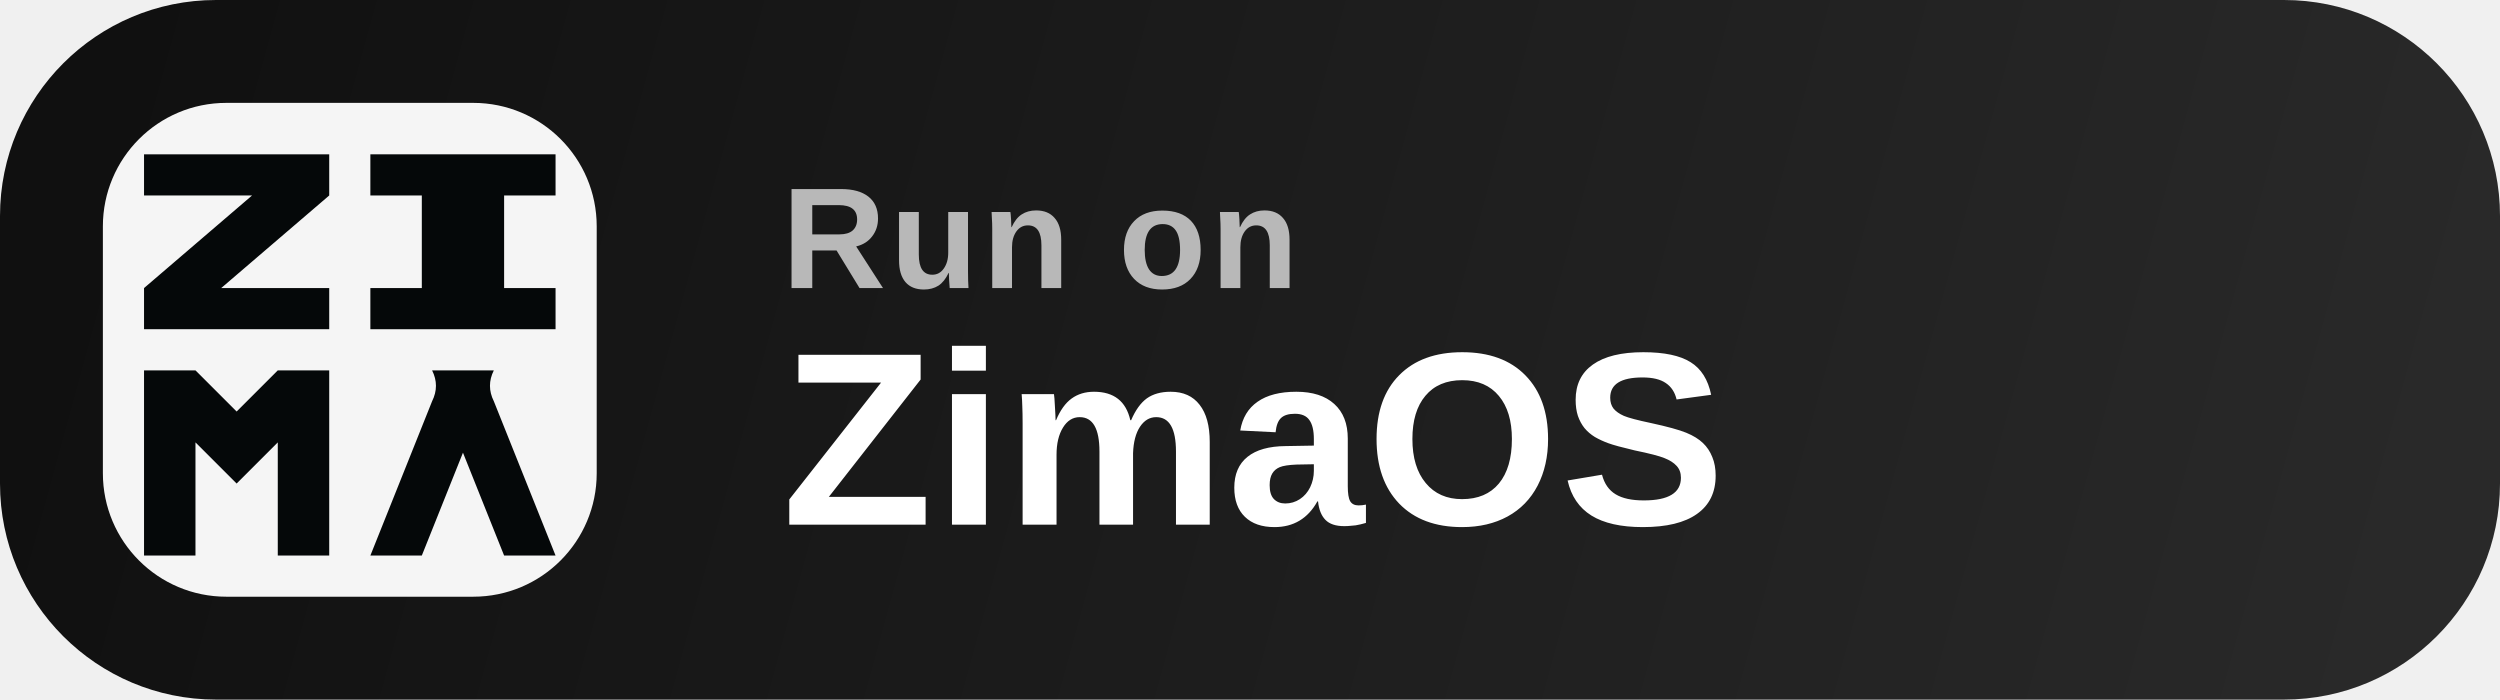
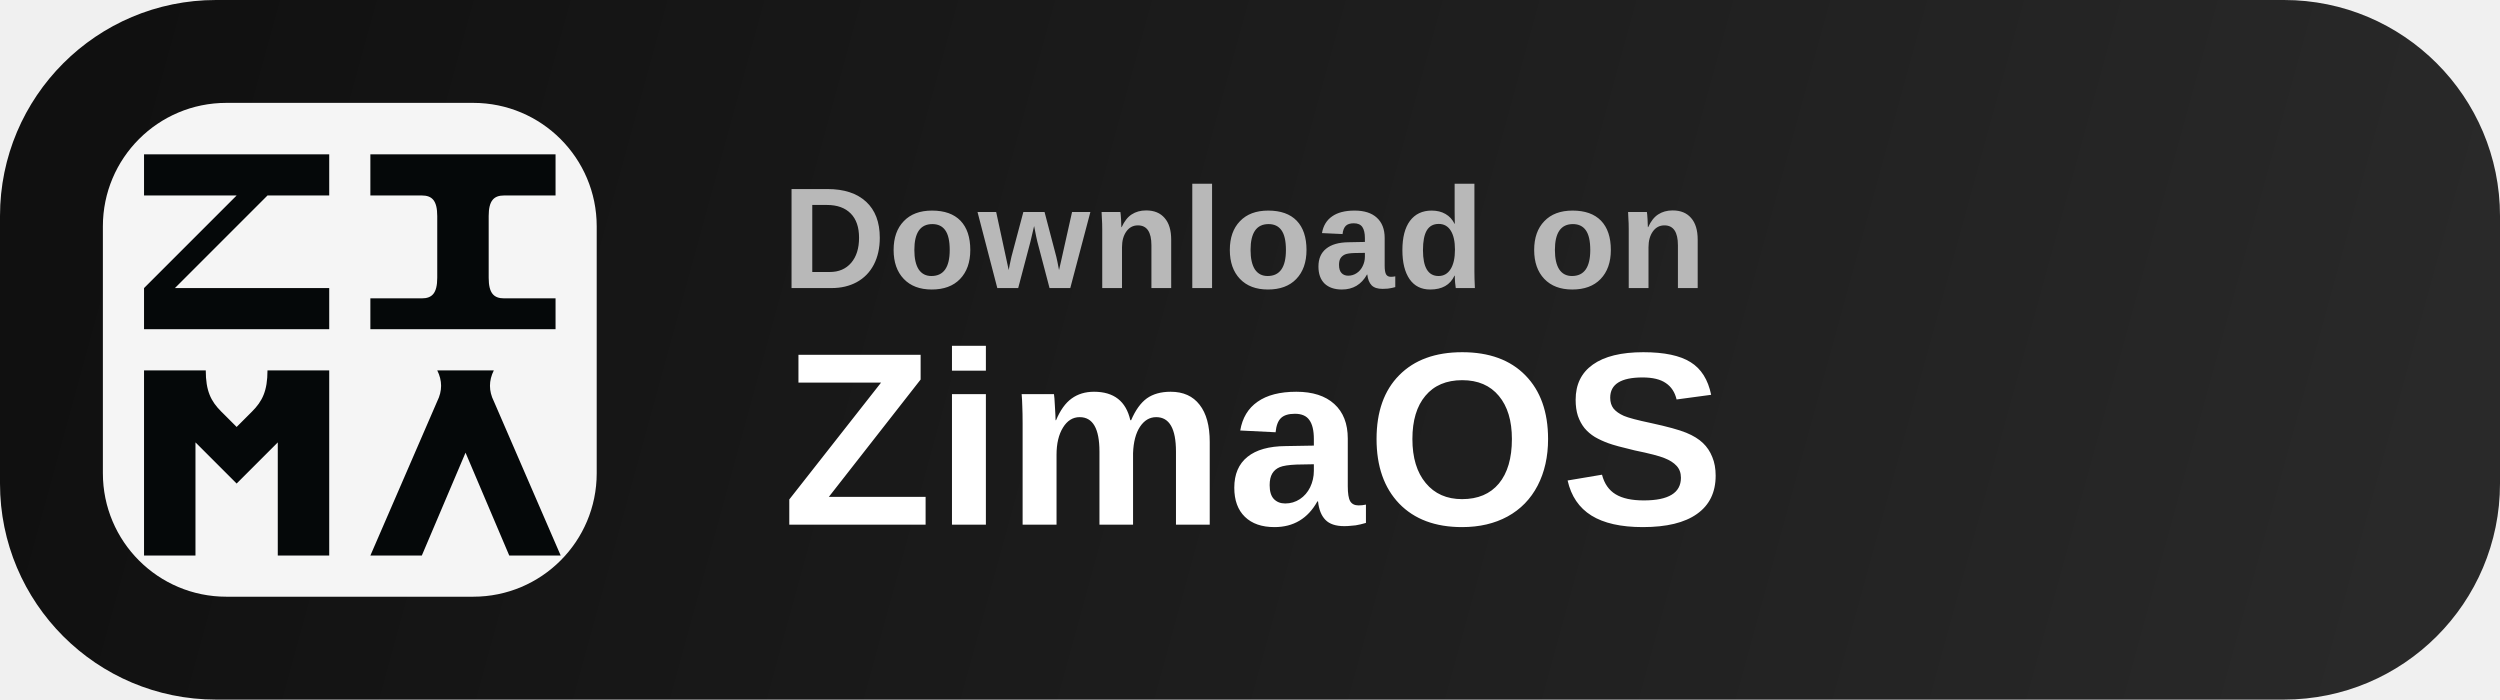
<svg xmlns="http://www.w3.org/2000/svg" width="243" height="68" viewBox="0 0 243 68" fill="none">
  <defs>
    <linearGradient id="background" x1="12" y1="4" x2="231" y2="64" gradientUnits="userSpaceOnUse">
      <stop stop-color="#101010" />
      <stop offset="1" stop-color="#292929" />
    </linearGradient>
  </defs>
  <rect width="243" height="68" rx="21" fill="url(#background)" />
  <rect x="10" y="10" width="48" height="48" rx="12" fill="#F5F5F5" />
-   <path d="M14 15H32V19L21.5 28H32V32H14V28L24.5 19H14V15Z" fill="#050809" />
-   <path d="M36 15H54V19H49V28H54V32H36V28H41V19H36V15Z" fill="#050809" />
-   <path d="M14 36H19L23 40L27 36H32V54H27V43L23 47L19 43V54H14V36Z" fill="#050809" />
-   <path d="M36 54L42 39C42.5 38 42.5 37 42 36H48C47.5 37 47.5 38 48 39L54 54H49L45 44L41 54H36Z" fill="#050809" />
-   <text x="76" y="28" fill="#B8B8B8" font-family="Arial, Helvetica, sans-serif" font-size="14" font-weight="600" letter-spacing="0.4">Run on</text>
+   <path d="M14 15H32V19H26L17 28H32V32H14V28L23 19H14V15Z" fill="#050809" />
+   <path d="M36 15H54V19H49C48 19 47.5 19.5 47.5 21V27C47.5 28.5 48 29 49 29H54V32H36V29H41C42 29 42.5 28.5 42.5 27V21C42.5 19.5 42 19 41 19H36V15Z" fill="#050809" />
+   <path d="M14 36H20C20 38 20.5 39 21.5 40L23 41.5L24.5 40C25.5 39 26 38 26 36H32V54H27V43L23 47L19 43V54H14V36Z" fill="#050809" />
+   <path d="M36 54L42.5 39C43 38 43 37 42.5 36H48C47.5 37 47.5 38 48 39L54.5 54H49.5L45.25 44L41 54H36Z" fill="#050809" />
+   <text x="76" y="28" fill="#B8B8B8" font-family="Arial, Helvetica, sans-serif" font-size="14" font-weight="600" letter-spacing="0.2">Download on</text>
  <text x="76" y="51" fill="#FFFFFF" font-family="Arial, Helvetica, sans-serif" font-size="24" font-weight="800" letter-spacing="0.2">ZimaOS</text>
</svg>
